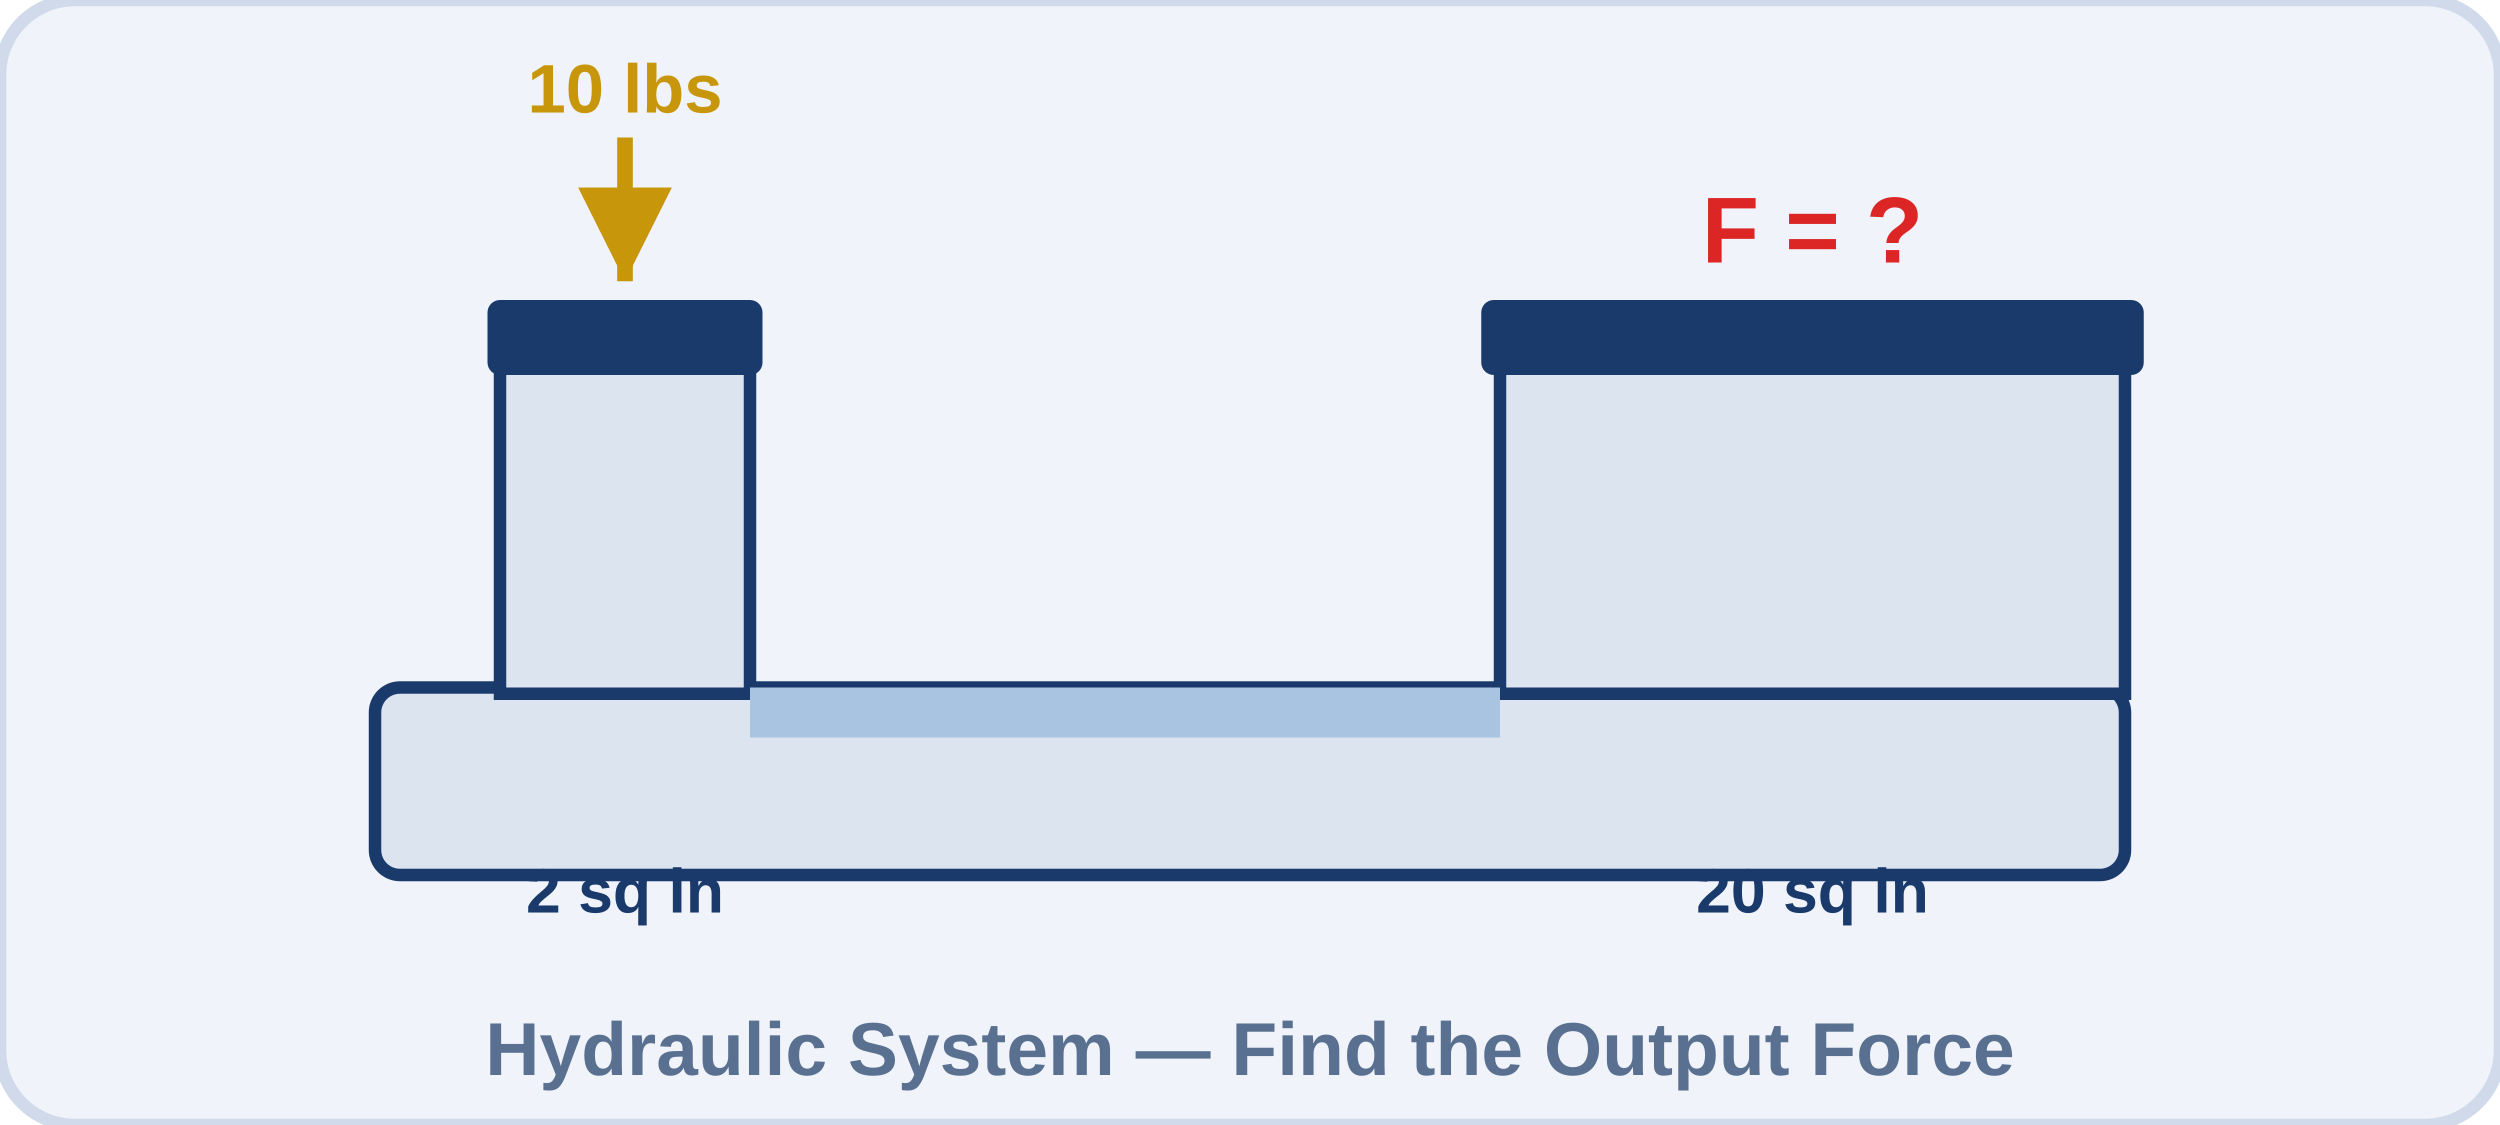
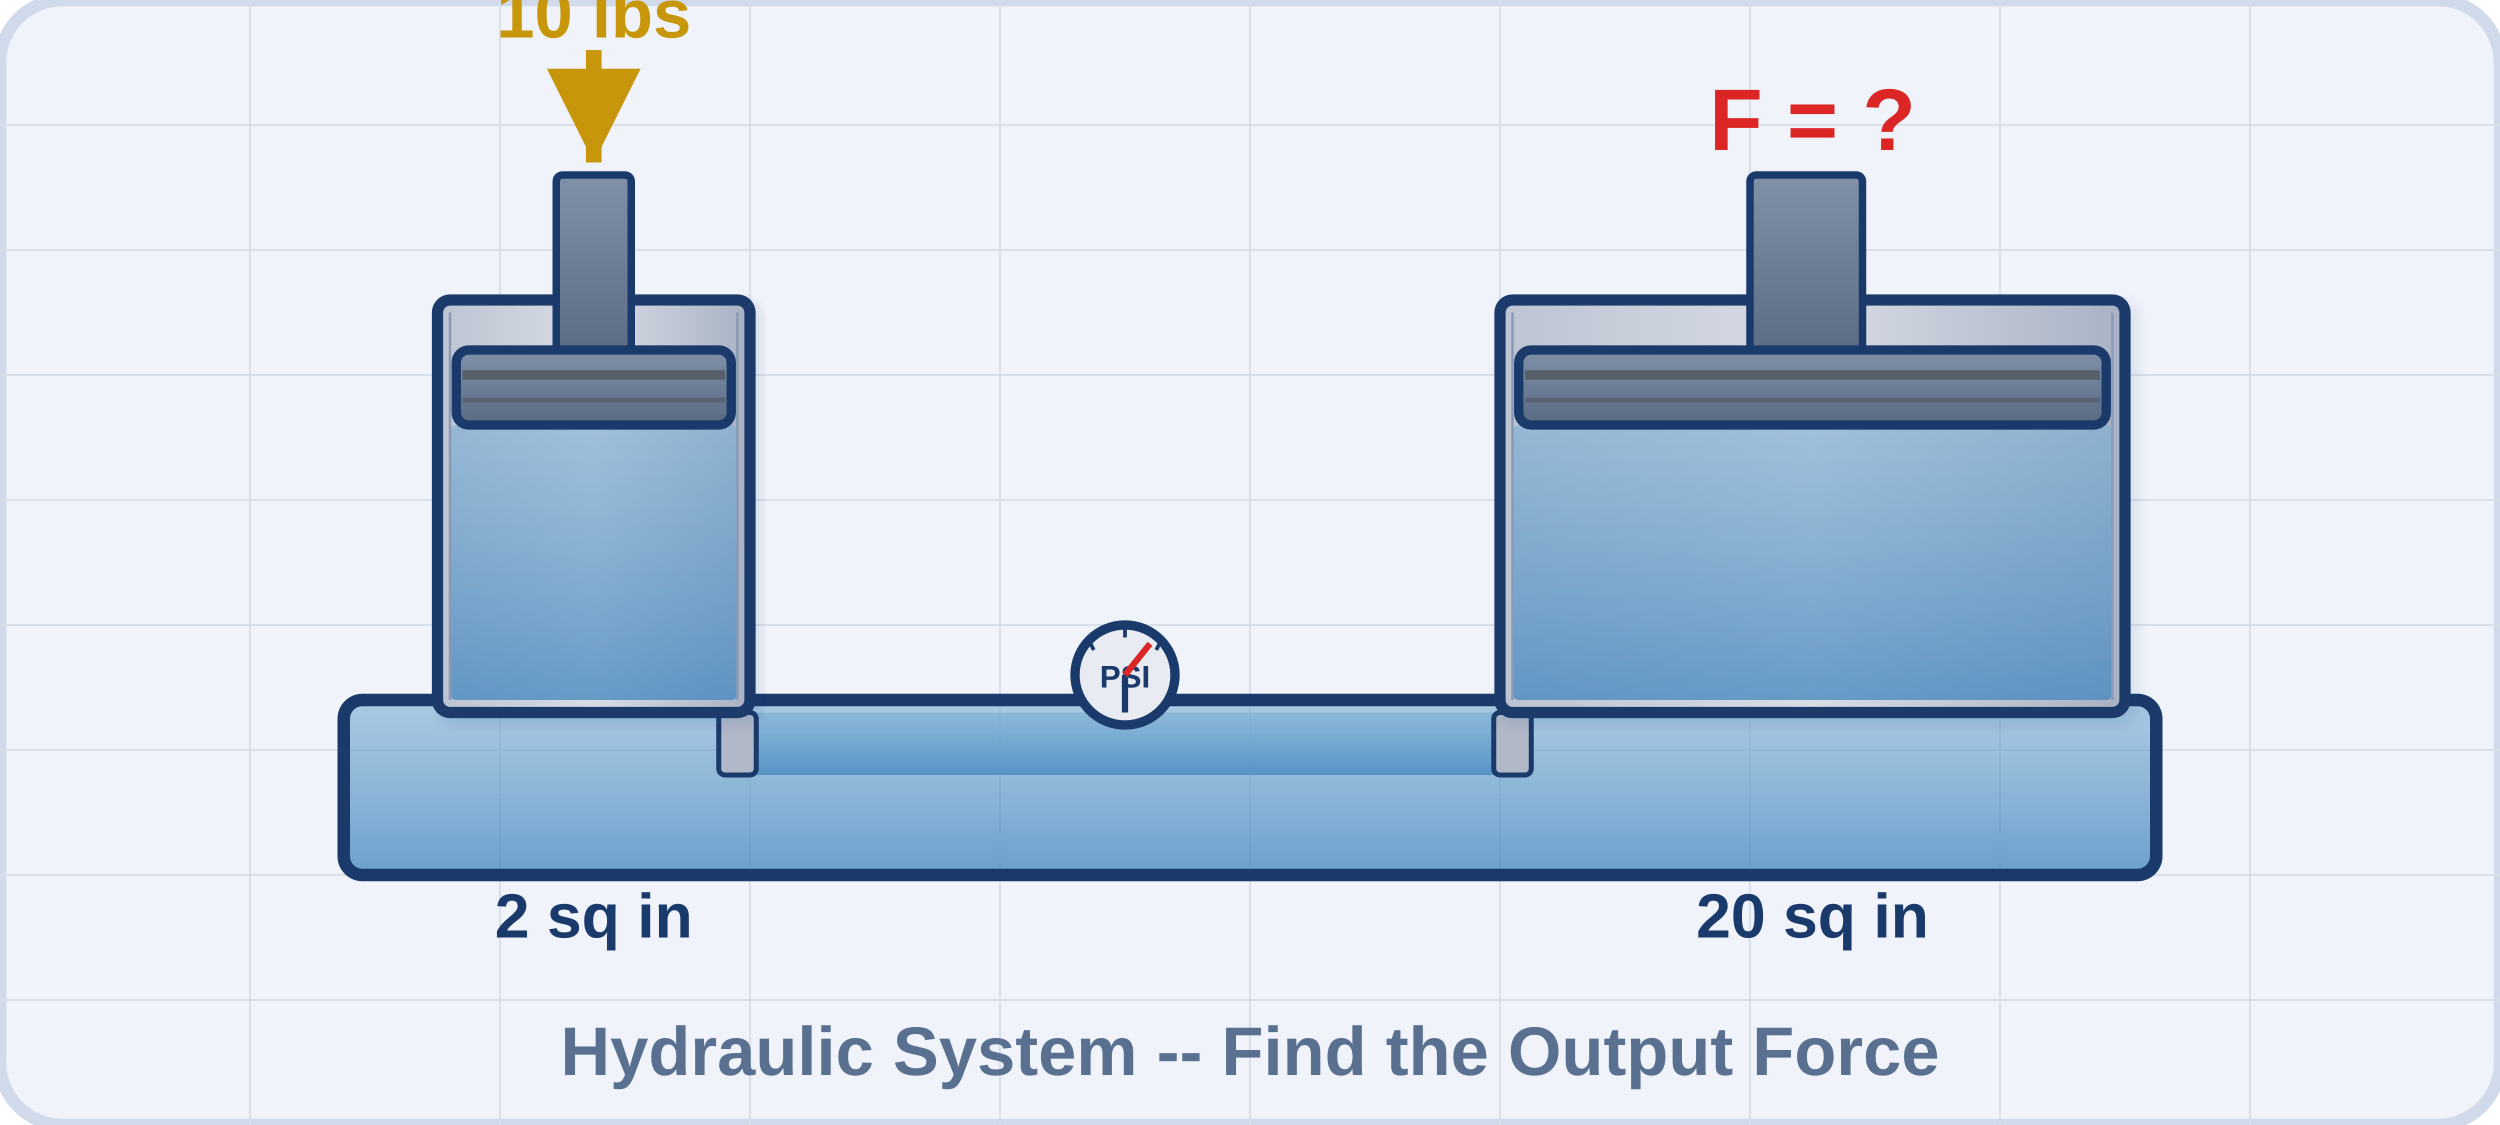
<svg xmlns="http://www.w3.org/2000/svg" width="400" height="180" viewBox="0 0 400 180">
-   <style>
-     @keyframes pushDown { 0%,100% { transform: translateY(0); } 50% { transform: translateY(8px); } }
-     .smallPiston { animation: pushDown 2.5s ease-in-out infinite; }
-     text { font-family: Arial, sans-serif; }
-   </style>
-   <rect width="400" height="180" rx="12" fill="#f0f4fa" stroke="#d0daea" stroke-width="2" />
-   <rect x="60" y="110" width="280" height="30" rx="4" fill="#dce4f0" stroke="#1a3a6b" stroke-width="2" />
-   <rect x="80" y="55" width="40" height="56" fill="#dce4f0" stroke="#1a3a6b" stroke-width="2" />
-   <g class="smallPiston">
-     <rect x="78" y="48" width="44" height="12" rx="2" fill="#1a3a6b" />
-     <line x1="100" y1="22" x2="100" y2="45" stroke="#c8960a" stroke-width="2.5" marker-end="url(#arrowGold)" />
-     <text x="100" y="18" text-anchor="middle" font-size="11" font-weight="700" fill="#c8960a">10 lbs</text>
-   </g>
-   <text x="100" y="146" text-anchor="middle" font-size="10" font-weight="600" fill="#1a3a6b">2 sq in</text>
-   <rect x="240" y="55" width="100" height="56" fill="#dce4f0" stroke="#1a3a6b" stroke-width="2" />
-   <rect x="237" y="48" width="106" height="12" rx="2" fill="#1a3a6b" />
-   <text x="290" y="146" text-anchor="middle" font-size="10" font-weight="600" fill="#1a3a6b">20 sq in</text>
-   <rect x="120" y="110" width="120" height="8" fill="#a8c4e0" />
-   <text x="290" y="42" text-anchor="middle" font-size="15" font-weight="700" fill="#dc2626">F = ?</text>
  <defs>
+     <linearGradient id="fluidG" x1="0" y1="0" x2="0" y2="1">
+       <stop offset="0%" stop-color="#7baed4" stop-opacity="0.6" />
+       <stop offset="100%" stop-color="#4a8abf" stop-opacity="0.8" />
+     </linearGradient>
+     <linearGradient id="cylWall" x1="0" y1="0" x2="1" y2="0">
+       <stop offset="0%" stop-color="#bcc4d2" />
+       <stop offset="50%" stop-color="#d8dce5" />
+       <stop offset="100%" stop-color="#a8b2c4" />
+     </linearGradient>
+     <linearGradient id="pistonG" x1="0" y1="0" x2="0" y2="1">
+       <stop offset="0%" stop-color="#8090a8" />
+       <stop offset="100%" stop-color="#5a6a82" />
+     </linearGradient>
+     <filter id="hs" x="-3%" y="-3%" width="108%" height="108%">
+       <feDropShadow dx="1" dy="1" stdDeviation="1" flood-color="#1a3a6b" flood-opacity="0.12" />
+     </filter>
    <marker id="arrowGold" viewBox="0 0 10 10" refX="10" refY="5" markerWidth="6" markerHeight="6" orient="auto">
      <path d="M0,0 L10,5 L0,10 Z" fill="#c8960a" />
    </marker>
  </defs>
-   <text x="200" y="172" text-anchor="middle" font-size="12" font-weight="600" fill="#5a7090">Hydraulic System — Find the Output Force</text>
+   <style>
+     @keyframes pushDown { 0%,100% { transform: translateY(0); } 50% { transform: translateY(6px); } }
+     .smallPiston { animation: pushDown 2.5s ease-in-out infinite; }
+     text { font-family: Arial, sans-serif; }
+   </style>
+   <rect width="400" height="180" rx="10" fill="#f0f4fa" stroke="#d0daea" stroke-width="2" />
+   <g stroke="#d8dfe8" stroke-width="0.3">
+     <line x1="0" y1="20" x2="400" y2="20" />
+     <line x1="0" y1="40" x2="400" y2="40" />
+     <line x1="0" y1="60" x2="400" y2="60" />
+     <line x1="0" y1="80" x2="400" y2="80" />
+     <line x1="0" y1="100" x2="400" y2="100" />
+     <line x1="0" y1="120" x2="400" y2="120" />
+     <line x1="0" y1="140" x2="400" y2="140" />
+     <line x1="0" y1="160" x2="400" y2="160" />
+     <line x1="40" y1="0" x2="40" y2="180" />
+     <line x1="80" y1="0" x2="80" y2="180" />
+     <line x1="120" y1="0" x2="120" y2="180" />
+     <line x1="160" y1="0" x2="160" y2="180" />
+     <line x1="200" y1="0" x2="200" y2="180" />
+     <line x1="240" y1="0" x2="240" y2="180" />
+     <line x1="280" y1="0" x2="280" y2="180" />
+     <line x1="320" y1="0" x2="320" y2="180" />
+     <line x1="360" y1="0" x2="360" y2="180" />
+   </g>
+   <rect x="55" y="112" width="290" height="28" rx="3" fill="url(#fluidG)" stroke="#1a3a6b" stroke-width="1.8" />
+   <rect x="55" y="112" width="290" height="28" rx="3" fill="none" stroke="#1a3a6b" stroke-width="2" />
+   <rect x="115" y="114" width="130" height="10" fill="url(#fluidG)" />
+   <rect x="115" y="114" width="6" height="10" fill="#b0b8c8" stroke="#1a3a6b" stroke-width="0.8" rx="1" />
+   <rect x="239" y="114" width="6" height="10" fill="#b0b8c8" stroke="#1a3a6b" stroke-width="0.8" rx="1" />
+   <circle cx="180" cy="108" r="8" fill="#e8ecf2" stroke="#1a3a6b" stroke-width="1.5" />
+   <line x1="180" y1="114" x2="180" y2="108" stroke="#1a3a6b" stroke-width="1" />
+   <text x="180" y="110" text-anchor="middle" font-size="5" font-weight="700" fill="#1a3a6b">PSI</text>
+   <line x1="180" y1="108" x2="184" y2="103" stroke="#dc2626" stroke-width="1" />
+   <line x1="174" y1="102" x2="175" y2="104" stroke="#1a3a6b" stroke-width="0.6" />
+   <line x1="180" y1="100" x2="180" y2="102" stroke="#1a3a6b" stroke-width="0.6" />
+   <line x1="186" y1="102" x2="185" y2="104" stroke="#1a3a6b" stroke-width="0.6" />
+   <g filter="url(#hs)">
+     <rect x="70" y="48" width="50" height="66" fill="url(#cylWall)" stroke="#1a3a6b" stroke-width="1.8" rx="2" />
+     <rect x="72" y="68" width="46" height="44" fill="url(#fluidG)" rx="1" />
+     <line x1="72" y1="50" x2="72" y2="112" stroke="#8a9ab5" stroke-width="0.4" />
+     <line x1="118" y1="50" x2="118" y2="112" stroke="#8a9ab5" stroke-width="0.4" />
+   </g>
+   <g class="smallPiston">
+     <rect x="89" y="28" width="12" height="30" fill="url(#pistonG)" stroke="#1a3a6b" stroke-width="1.2" rx="1" />
+     <rect x="73" y="56" width="44" height="12" rx="2" fill="url(#pistonG)" stroke="#1a3a6b" stroke-width="1.5" />
+     <line x1="74" y1="60" x2="116" y2="60" stroke="#3a3a3a" stroke-width="1.5" opacity="0.5" />
+     <line x1="74" y1="64" x2="116" y2="64" stroke="#3a3a3a" stroke-width="0.8" opacity="0.3" />
+     <line x1="95" y1="8" x2="95" y2="26" stroke="#c8960a" stroke-width="2.5" marker-end="url(#arrowGold)" />
+     <text x="95" y="6" text-anchor="middle" font-size="11" font-weight="700" fill="#c8960a">10 lbs</text>
+   </g>
+   <g filter="url(#hs)">
+     <rect x="240" y="48" width="100" height="66" fill="url(#cylWall)" stroke="#1a3a6b" stroke-width="1.8" rx="2" />
+     <rect x="242" y="68" width="96" height="44" fill="url(#fluidG)" rx="1" />
+     <line x1="242" y1="50" x2="242" y2="112" stroke="#8a9ab5" stroke-width="0.4" />
+     <line x1="338" y1="50" x2="338" y2="112" stroke="#8a9ab5" stroke-width="0.4" />
+   </g>
+   <rect x="280" y="28" width="18" height="30" fill="url(#pistonG)" stroke="#1a3a6b" stroke-width="1.2" rx="1" />
+   <rect x="243" y="56" width="94" height="12" rx="2" fill="url(#pistonG)" stroke="#1a3a6b" stroke-width="1.5" />
+   <line x1="244" y1="60" x2="336" y2="60" stroke="#3a3a3a" stroke-width="1.5" opacity="0.5" />
+   <line x1="244" y1="64" x2="336" y2="64" stroke="#3a3a3a" stroke-width="0.8" opacity="0.3" />
+   <text x="95" y="150" text-anchor="middle" font-size="10" font-weight="700" fill="#1a3a6b">2 sq in</text>
+   <text x="290" y="150" text-anchor="middle" font-size="10" font-weight="700" fill="#1a3a6b">20 sq in</text>
+   <text x="290" y="24" text-anchor="middle" font-size="14" font-weight="700" fill="#dc2626">F = ?</text>
+   <text x="200" y="172" text-anchor="middle" font-size="11" font-weight="600" fill="#5a7090">Hydraulic System -- Find the Output Force</text>
</svg>
